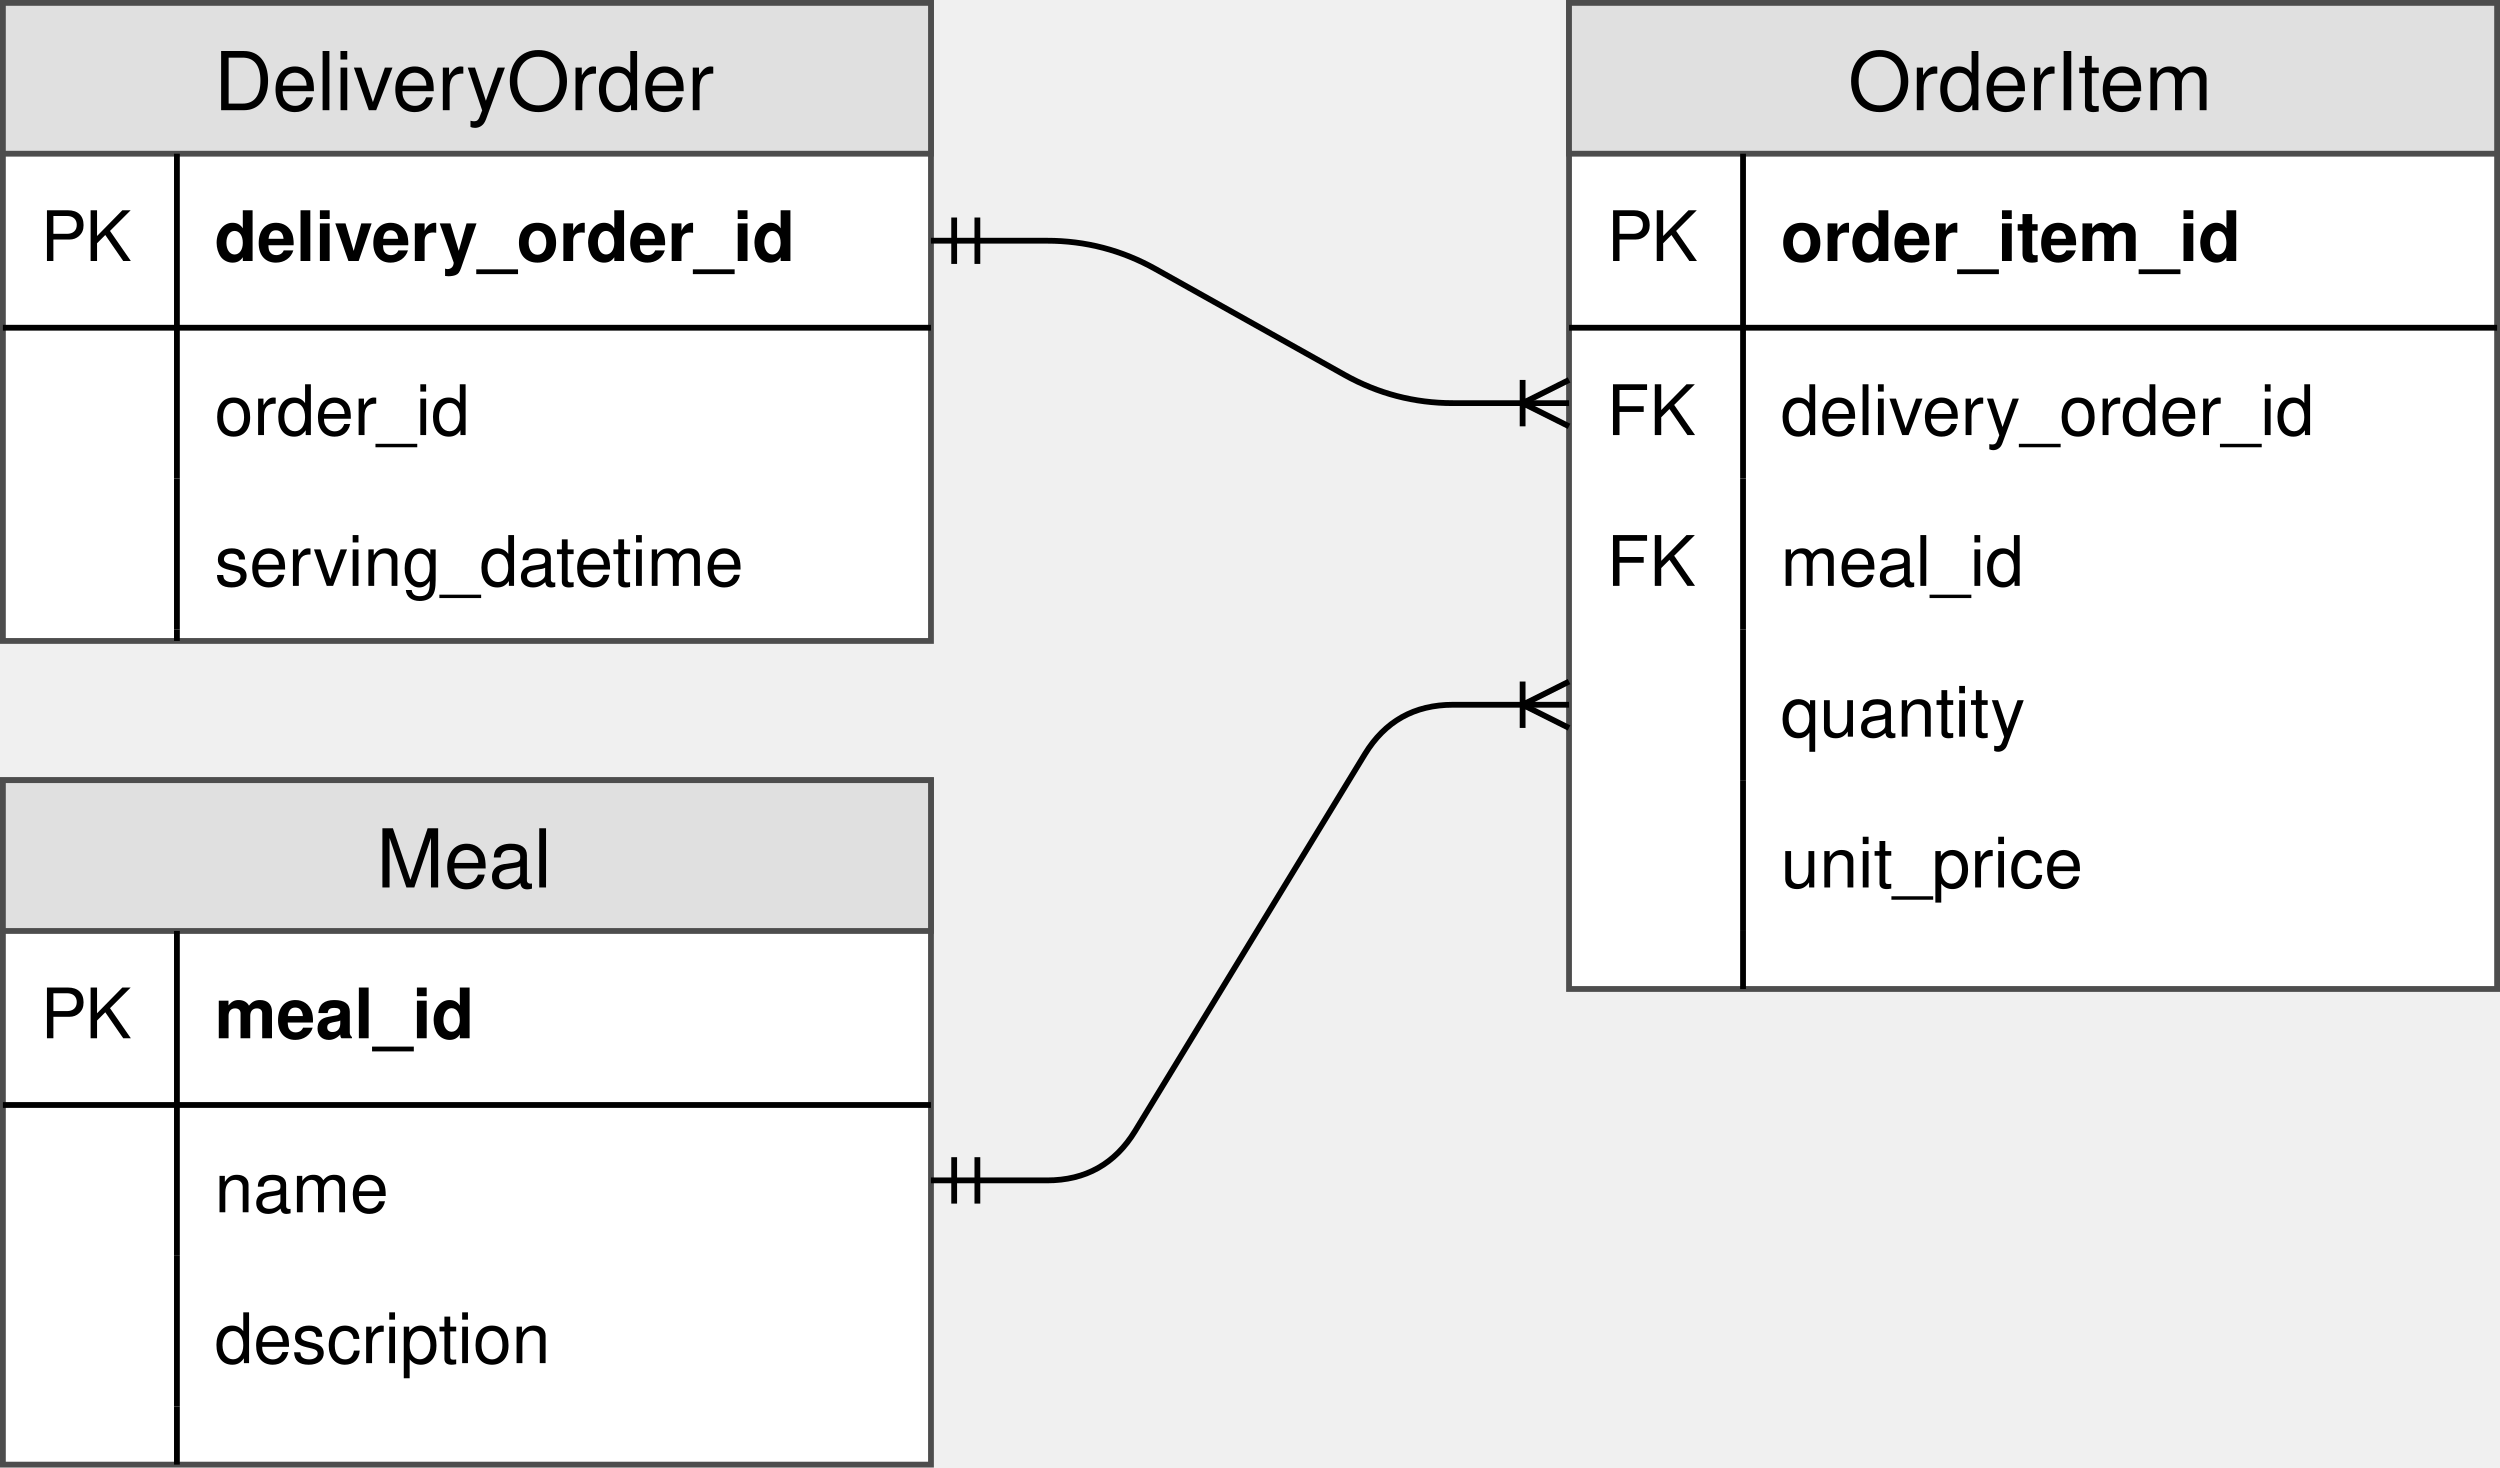
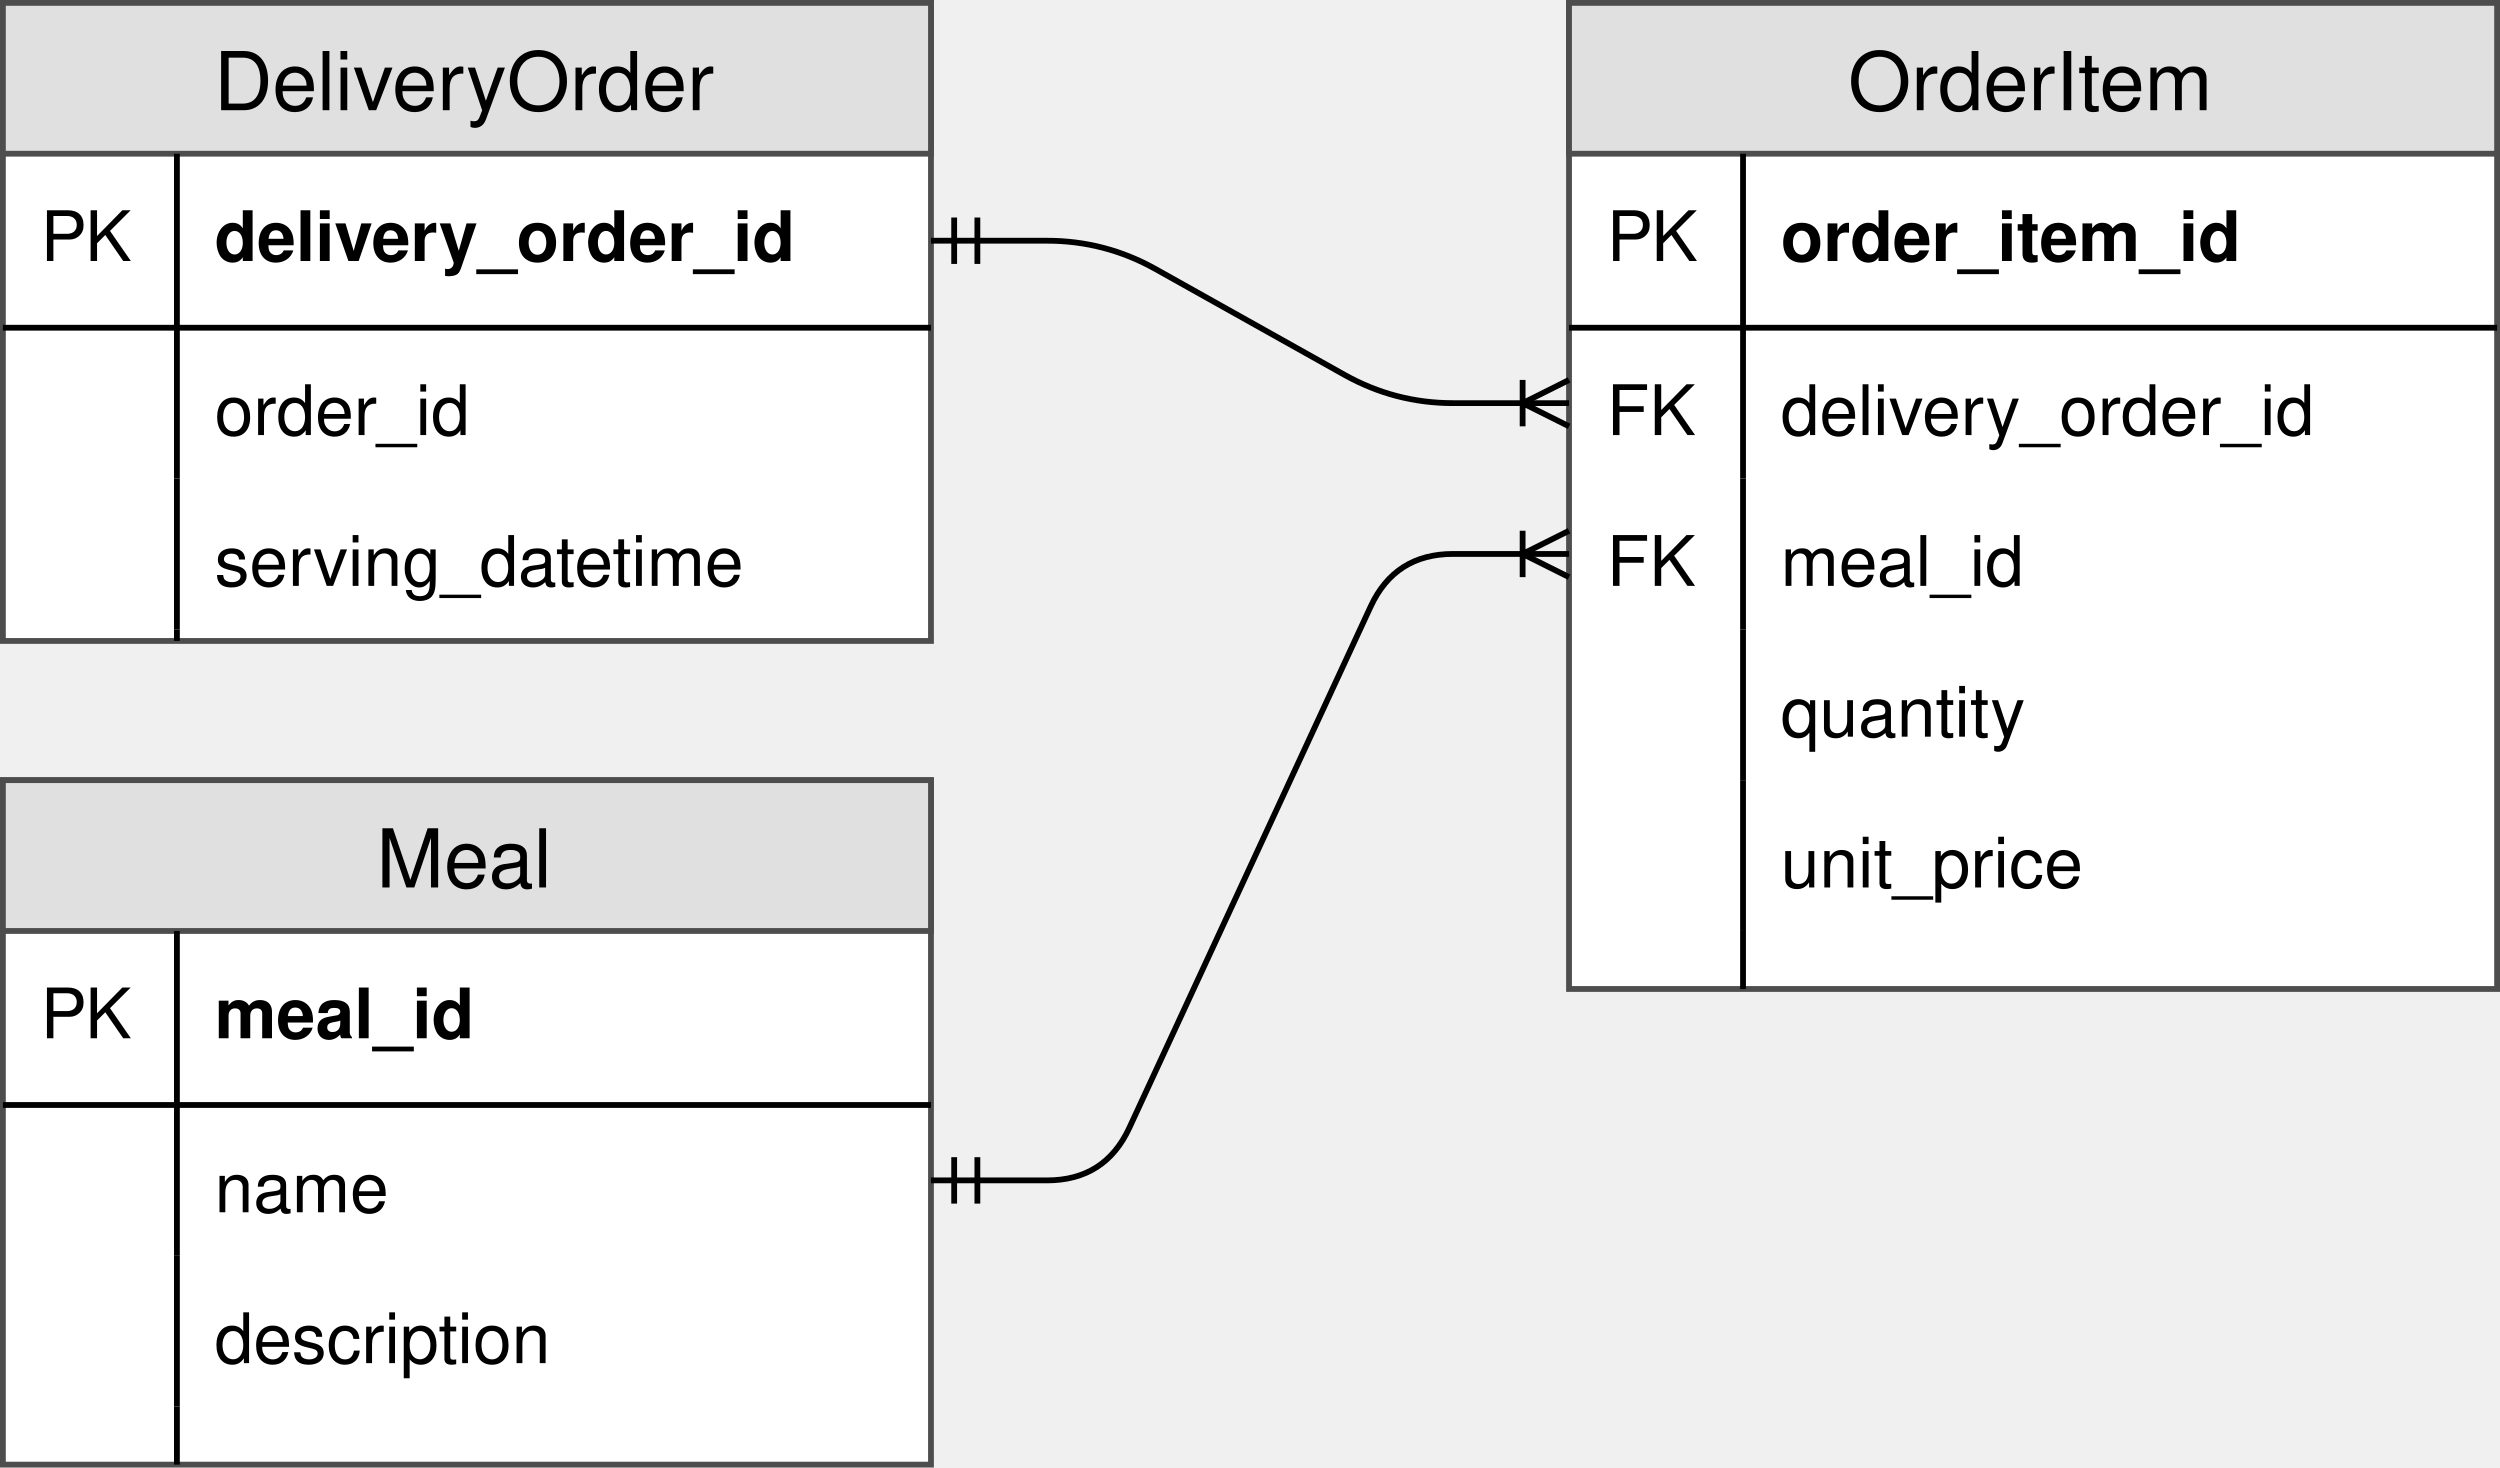
- <svg xmlns="http://www.w3.org/2000/svg" width="431px" height="253px" version="1.1">
+ <svg xmlns="http://www.w3.org/2000/svg" width="431px" height="253px" version="1.1" style="background-color: rgb(255, 255, 255);">
  <defs>
    <clipPath id="mx-clip-35-27-120-28-0">
      <rect x="35" y="27" width="120" height="28" />
    </clipPath>
    <clipPath id="mx-clip-5-27-20-28-0">
      <rect x="5" y="27" width="20" height="28" />
    </clipPath>
    <clipPath id="mx-clip-35-62-120-24-0">
      <rect x="35" y="62" width="120" height="24" />
    </clipPath>
    <clipPath id="mx-clip-35-88-120-24-0">
      <rect x="35" y="88" width="120" height="24" />
    </clipPath>
    <clipPath id="mx-clip-35-161-120-28-0">
      <rect x="35" y="161" width="120" height="28" />
    </clipPath>
    <clipPath id="mx-clip-5-161-20-28-0">
      <rect x="5" y="161" width="20" height="28" />
    </clipPath>
    <clipPath id="mx-clip-35-196-120-24-0">
      <rect x="35" y="196" width="120" height="24" />
    </clipPath>
    <clipPath id="mx-clip-35-222-120-24-0">
      <rect x="35" y="222" width="120" height="24" />
    </clipPath>
    <clipPath id="mx-clip-305-27-120-28-0">
      <rect x="305" y="27" width="120" height="28" />
    </clipPath>
    <clipPath id="mx-clip-275-27-20-28-0">
      <rect x="275" y="27" width="20" height="28" />
    </clipPath>
    <clipPath id="mx-clip-305-62-120-24-0">
      <rect x="305" y="62" width="120" height="24" />
    </clipPath>
    <clipPath id="mx-clip-275-62-20-24-0">
      <rect x="275" y="62" width="20" height="24" />
    </clipPath>
    <clipPath id="mx-clip-305-88-120-24-0">
      <rect x="305" y="88" width="120" height="24" />
    </clipPath>
    <clipPath id="mx-clip-275-88-20-24-0">
      <rect x="275" y="88" width="20" height="24" />
    </clipPath>
    <clipPath id="mx-clip-305-114-120-24-0">
      <rect x="305" y="114" width="120" height="24" />
    </clipPath>
    <clipPath id="mx-clip-305-140-120-24-0">
      <rect x="305" y="140" width="120" height="24" />
    </clipPath>
  </defs>
  <g transform="translate(0.5,0.5)">
    <rect x="0" y="0" width="160" height="110" fill="#ffffff" stroke="#4d4d4d" pointer-events="none" />
    <path d="M 0 26 L 0 0 L 160 0 L 160 26 Z" fill="#e0e0e0" stroke="#4d4d4d" stroke-miterlimit="10" pointer-events="none" />
    <g fill="#000000" font-family="Helvetica" text-anchor="middle" font-size="14px">
      <text x="79.5" y="18.5">DeliveryOrder</text>
    </g>
    <path d="M 0 26 M 160 26 M 160 56 L 0 56" fill="none" stroke="#000000" stroke-miterlimit="10" pointer-events="none" />
    <g fill="#000000" font-family="Helvetica" font-weight="bold" clip-path="url(#mx-clip-35-27-120-28-0)" font-size="12px">
      <text x="36.5" y="44.5">delivery_order_id</text>
    </g>
    <path d="M 0 26 M 30 26 L 30 56 M 0 56" fill="none" stroke="#000000" stroke-miterlimit="10" pointer-events="none" />
    <g fill="#000000" font-family="Helvetica" clip-path="url(#mx-clip-5-27-20-28-0)" font-size="12px">
      <text x="6.5" y="44.5">PK</text>
    </g>
    <path d="M 0 56 M 160 56 M 160 82 M 0 82" fill="none" stroke="#000000" stroke-miterlimit="10" pointer-events="none" />
    <g fill="#000000" font-family="Helvetica" clip-path="url(#mx-clip-35-62-120-24-0)" font-size="12px">
      <text x="36.5" y="74.5">order_id</text>
    </g>
    <path d="M 0 56 M 30 56 L 30 82 M 0 82" fill="none" stroke="#000000" stroke-miterlimit="10" pointer-events="none" />
    <path d="M 0 82 M 160 82 M 160 108 M 0 108" fill="none" stroke="#000000" stroke-miterlimit="10" pointer-events="none" />
    <g fill="#000000" font-family="Helvetica" clip-path="url(#mx-clip-35-88-120-24-0)" font-size="12px">
      <text x="36.5" y="100.5">serving_datetime</text>
    </g>
    <path d="M 0 82 M 30 82 L 30 108 M 0 108" fill="none" stroke="#000000" stroke-miterlimit="10" pointer-events="none" />
    <path d="M 0 108 M 160 108 M 160 110 M 0 110" fill="none" stroke="#000000" stroke-miterlimit="10" pointer-events="none" />
    <path d="M 0 108 M 30 108 L 30 110 M 0 110" fill="none" stroke="#000000" stroke-miterlimit="10" pointer-events="none" />
    <rect x="0" y="134" width="160" height="118" fill="#ffffff" stroke="#4d4d4d" pointer-events="none" />
    <path d="M 0 160 L 0 134 L 160 134 L 160 160 Z" fill="#e0e0e0" stroke="#4d4d4d" stroke-miterlimit="10" pointer-events="none" />
    <g fill="#000000" font-family="Helvetica" text-anchor="middle" font-size="14px">
      <text x="79.5" y="152.5">Meal</text>
    </g>
    <path d="M 0 160 M 160 160 M 160 190 L 0 190" fill="none" stroke="#000000" stroke-miterlimit="10" pointer-events="none" />
    <g fill="#000000" font-family="Helvetica" font-weight="bold" clip-path="url(#mx-clip-35-161-120-28-0)" font-size="12px">
      <text x="36.5" y="178.5">meal_id</text>
    </g>
    <path d="M 0 160 M 30 160 L 30 190 M 0 190" fill="none" stroke="#000000" stroke-miterlimit="10" pointer-events="none" />
    <g fill="#000000" font-family="Helvetica" clip-path="url(#mx-clip-5-161-20-28-0)" font-size="12px">
      <text x="6.5" y="178.5">PK</text>
    </g>
    <path d="M 0 190 M 160 190 M 160 216 M 0 216" fill="none" stroke="#000000" stroke-miterlimit="10" pointer-events="none" />
    <g fill="#000000" font-family="Helvetica" clip-path="url(#mx-clip-35-196-120-24-0)" font-size="12px">
      <text x="36.5" y="208.5">name</text>
    </g>
    <path d="M 0 190 M 30 190 L 30 216 M 0 216" fill="none" stroke="#000000" stroke-miterlimit="10" pointer-events="none" />
    <path d="M 0 216 M 160 216 M 160 242 M 0 242" fill="none" stroke="#000000" stroke-miterlimit="10" pointer-events="none" />
    <g fill="#000000" font-family="Helvetica" clip-path="url(#mx-clip-35-222-120-24-0)" font-size="12px">
      <text x="36.5" y="234.5">description</text>
    </g>
    <path d="M 0 216 M 30 216 L 30 242 M 0 242" fill="none" stroke="#000000" stroke-miterlimit="10" pointer-events="none" />
    <path d="M 0 242 M 160 242 M 160 252 M 0 252" fill="none" stroke="#000000" stroke-miterlimit="10" pointer-events="none" />
    <path d="M 0 242 M 30 242 L 30 252 M 0 252" fill="none" stroke="#000000" stroke-miterlimit="10" pointer-events="none" />
    <rect x="270" y="0" width="160" height="170" fill="#ffffff" stroke="#4d4d4d" pointer-events="none" />
    <path d="M 270 26 L 270 0 L 430 0 L 430 26 Z" fill="#e0e0e0" stroke="#4d4d4d" stroke-miterlimit="10" pointer-events="none" />
    <g fill="#000000" font-family="Helvetica" text-anchor="middle" font-size="14px">
      <text x="349.5" y="18.5">OrderItem</text>
    </g>
    <path d="M 270 26 M 430 26 M 430 56 L 270 56" fill="none" stroke="#000000" stroke-miterlimit="10" pointer-events="none" />
    <g fill="#000000" font-family="Helvetica" font-weight="bold" clip-path="url(#mx-clip-305-27-120-28-0)" font-size="12px">
      <text x="306.5" y="44.5">order_item_id</text>
    </g>
    <path d="M 270 26 M 300 26 L 300 56 M 270 56" fill="none" stroke="#000000" stroke-miterlimit="10" pointer-events="none" />
    <g fill="#000000" font-family="Helvetica" clip-path="url(#mx-clip-275-27-20-28-0)" font-size="12px">
      <text x="276.5" y="44.5">PK</text>
    </g>
    <path d="M 270 56 M 430 56 M 430 82 M 270 82" fill="none" stroke="#000000" stroke-miterlimit="10" pointer-events="none" />
    <g fill="#000000" font-family="Helvetica" clip-path="url(#mx-clip-305-62-120-24-0)" font-size="12px">
      <text x="306.5" y="74.5">delivery_order_id</text>
    </g>
    <path d="M 270 56 M 300 56 L 300 82 M 270 82" fill="none" stroke="#000000" stroke-miterlimit="10" pointer-events="none" />
    <g fill="#000000" font-family="Helvetica" clip-path="url(#mx-clip-275-62-20-24-0)" font-size="12px">
      <text x="276.5" y="74.5">FK</text>
    </g>
    <path d="M 270 82 M 430 82 M 430 108 M 270 108" fill="none" stroke="#000000" stroke-miterlimit="10" pointer-events="none" />
    <g fill="#000000" font-family="Helvetica" clip-path="url(#mx-clip-305-88-120-24-0)" font-size="12px">
      <text x="306.5" y="100.5">meal_id</text>
    </g>
    <path d="M 270 82 M 300 82 L 300 108 M 270 108" fill="none" stroke="#000000" stroke-miterlimit="10" pointer-events="none" />
    <g fill="#000000" font-family="Helvetica" clip-path="url(#mx-clip-275-88-20-24-0)" font-size="12px">
      <text x="276.5" y="100.5">FK</text>
    </g>
    <path d="M 270 108 M 430 108 M 430 134 M 270 134" fill="none" stroke="#000000" stroke-miterlimit="10" pointer-events="none" />
    <g fill="#000000" font-family="Helvetica" clip-path="url(#mx-clip-305-114-120-24-0)" font-size="12px">
      <text x="306.5" y="126.5">quantity</text>
    </g>
    <path d="M 270 108 M 300 108 L 300 134 M 270 134" fill="none" stroke="#000000" stroke-miterlimit="10" pointer-events="none" />
    <path d="M 270 134 M 430 134 M 430 160 M 270 160" fill="none" stroke="#000000" stroke-miterlimit="10" pointer-events="none" />
    <g fill="#000000" font-family="Helvetica" clip-path="url(#mx-clip-305-140-120-24-0)" font-size="12px">
      <text x="306.5" y="152.5">unit_price</text>
    </g>
    <path d="M 270 134 M 300 134 L 300 160 M 270 160" fill="none" stroke="#000000" stroke-miterlimit="10" pointer-events="none" />
    <path d="M 270 160 M 430 160 M 430 170 M 270 170" fill="none" stroke="#000000" stroke-miterlimit="10" pointer-events="none" />
    <path d="M 270 160 M 300 160 L 300 170 M 270 170" fill="none" stroke="#000000" stroke-miterlimit="10" pointer-events="none" />
-     <path d="M 160 203 L 180 203 Q 190 203 195.21 194.46 L 234.79 129.54 Q 240 121 250 121 L 270 121" fill="none" stroke="#000000" stroke-miterlimit="10" pointer-events="none" />
+     <path d="M 160 203 L 180 203 Q 190 203 194.2 193.93 L 235.8 104.07 Q 240 95 250 95 L 270 95" fill="none" stroke="#000000" stroke-miterlimit="10" pointer-events="none" />
    <path d="M 164 199 L 164 207 M 168 199 L 168 207" fill="none" stroke="#000000" stroke-miterlimit="10" pointer-events="none" />
-     <path d="M 262 125 L 262 117 M 270 117 L 262 121 L 270 125" fill="none" stroke="#000000" stroke-miterlimit="10" pointer-events="none" />
+     <path d="M 262 99 L 262 91 M 270 91 L 262 95 L 270 99" fill="none" stroke="#000000" stroke-miterlimit="10" pointer-events="none" />
    <path d="M 160 41 L 180 41 Q 190 41 198.73 45.89 L 231.27 64.11 Q 240 69 250 69 L 270 69" fill="none" stroke="#000000" stroke-miterlimit="10" pointer-events="none" />
    <path d="M 164 37 L 164 45 M 168 37 L 168 45" fill="none" stroke="#000000" stroke-miterlimit="10" pointer-events="none" />
    <path d="M 262 73 L 262 65 M 270 65 L 262 69 L 270 73" fill="none" stroke="#000000" stroke-miterlimit="10" pointer-events="none" />
  </g>
</svg>
